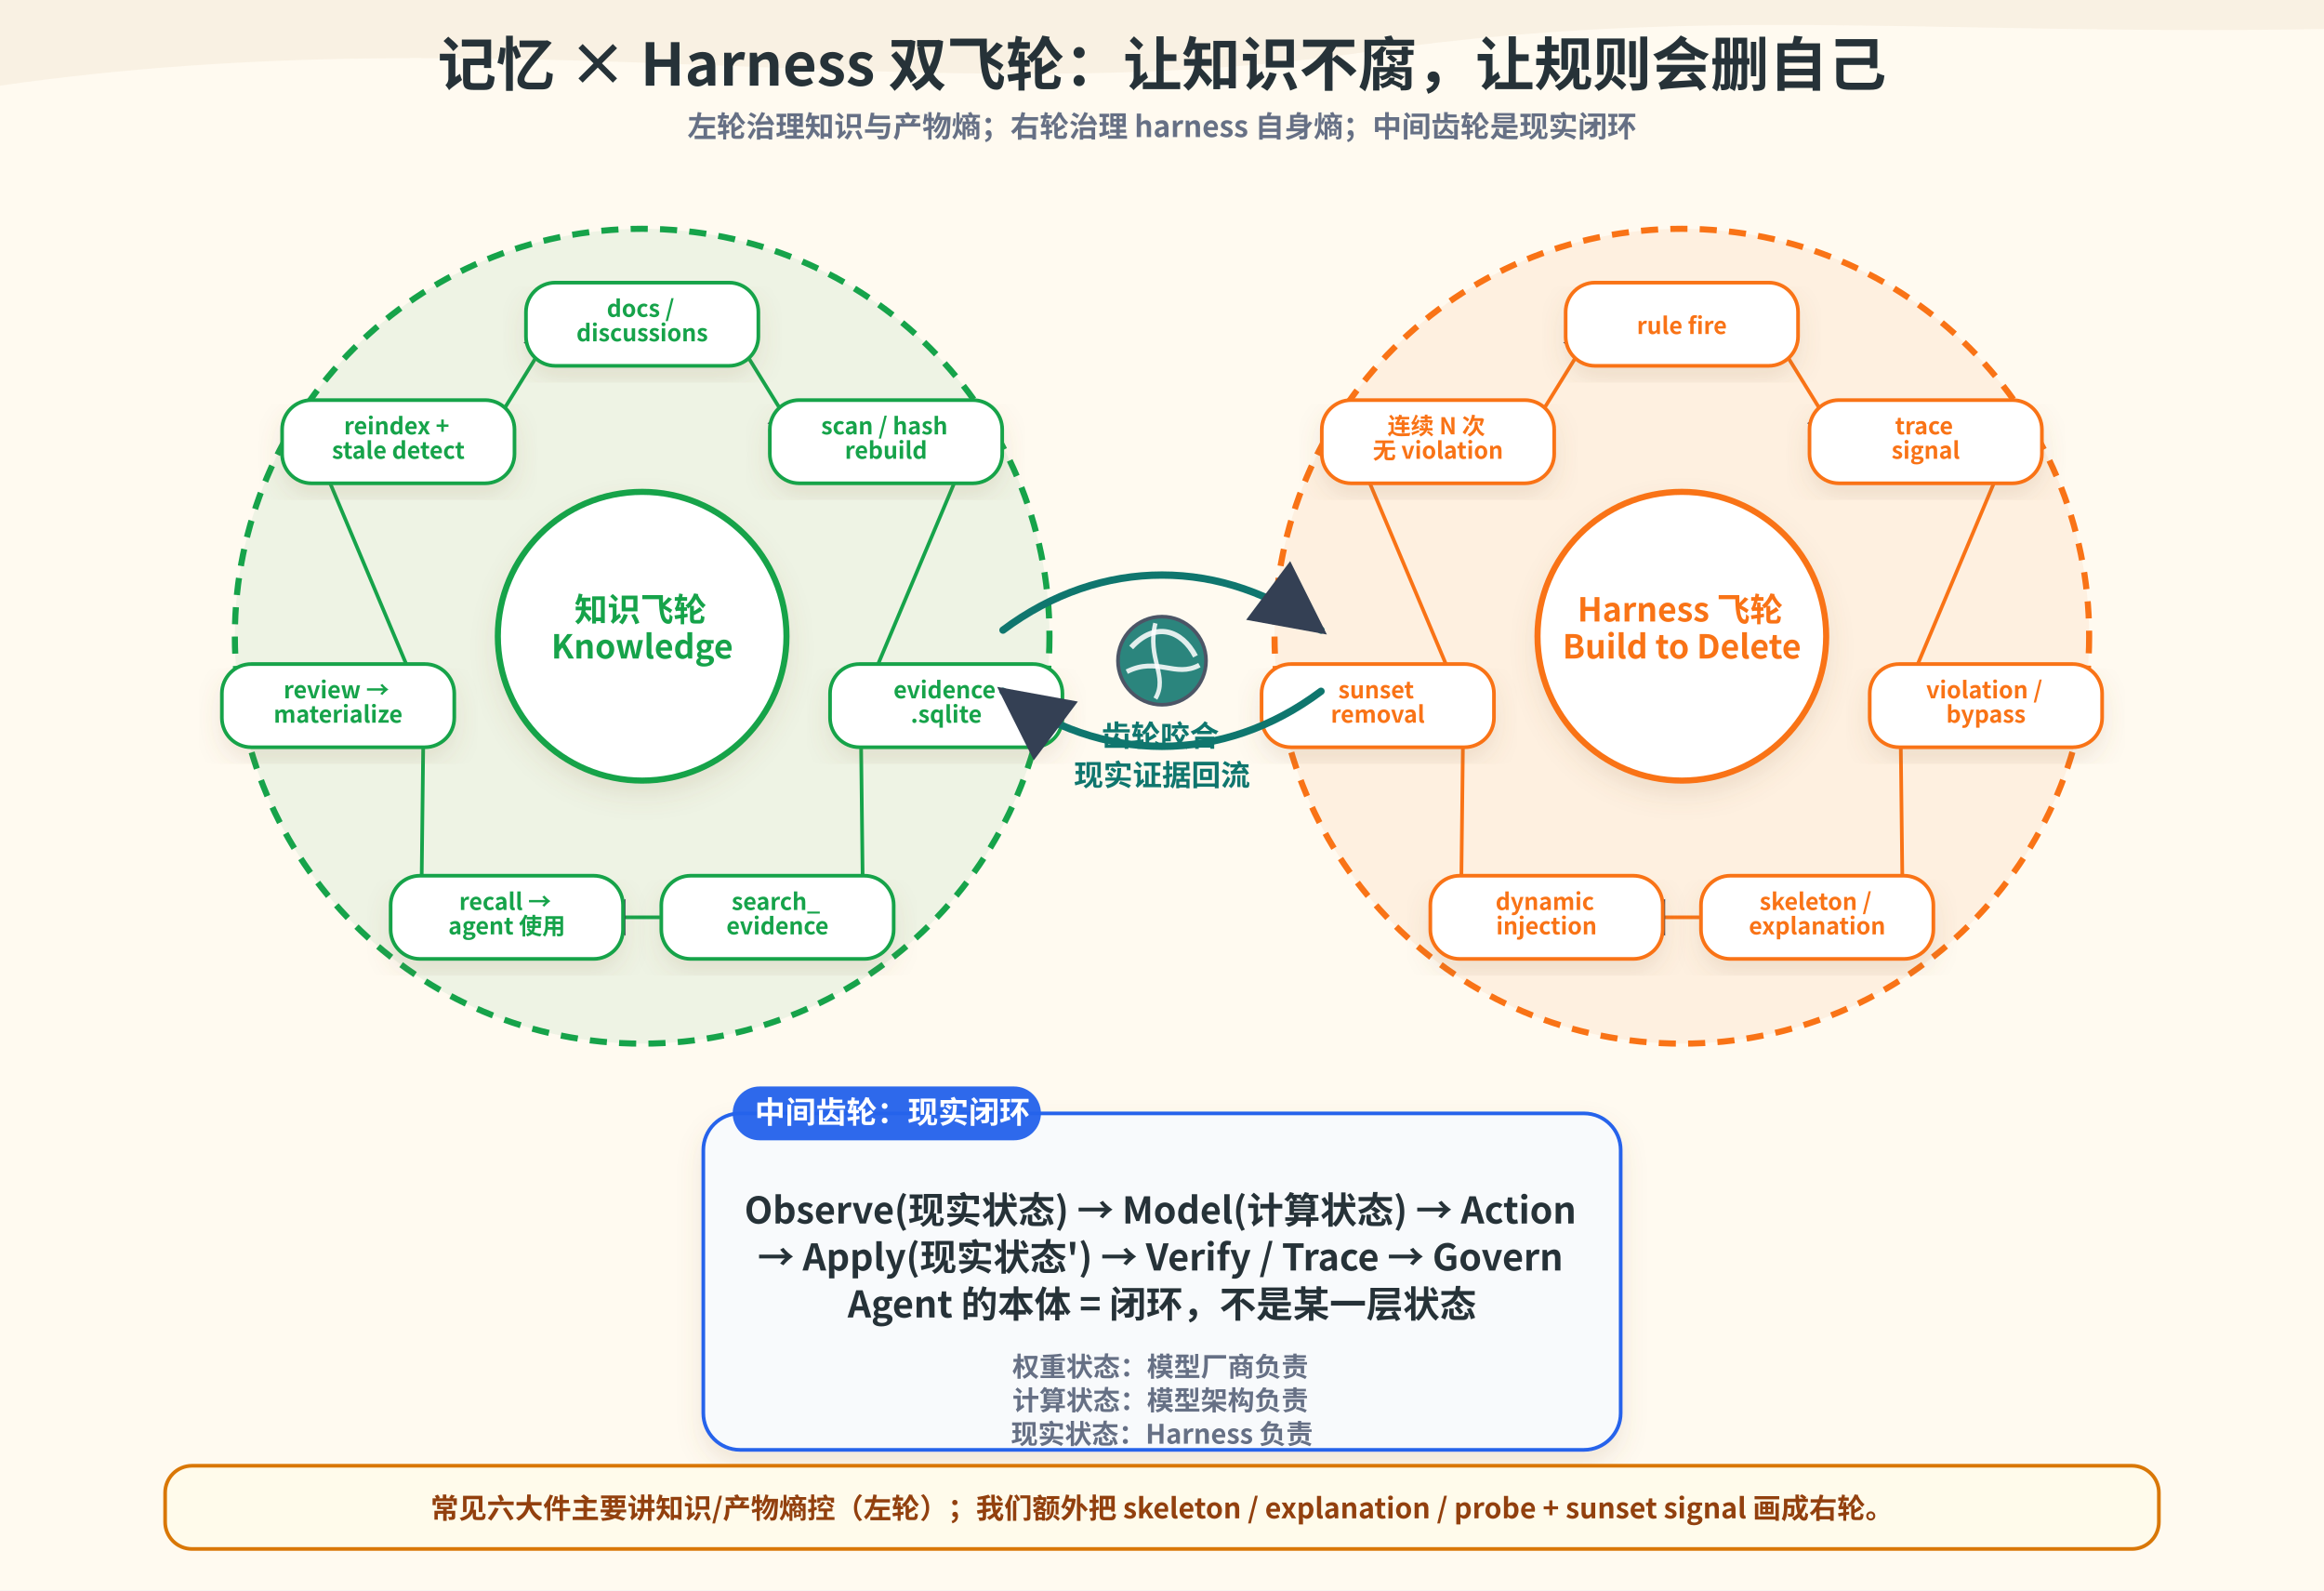
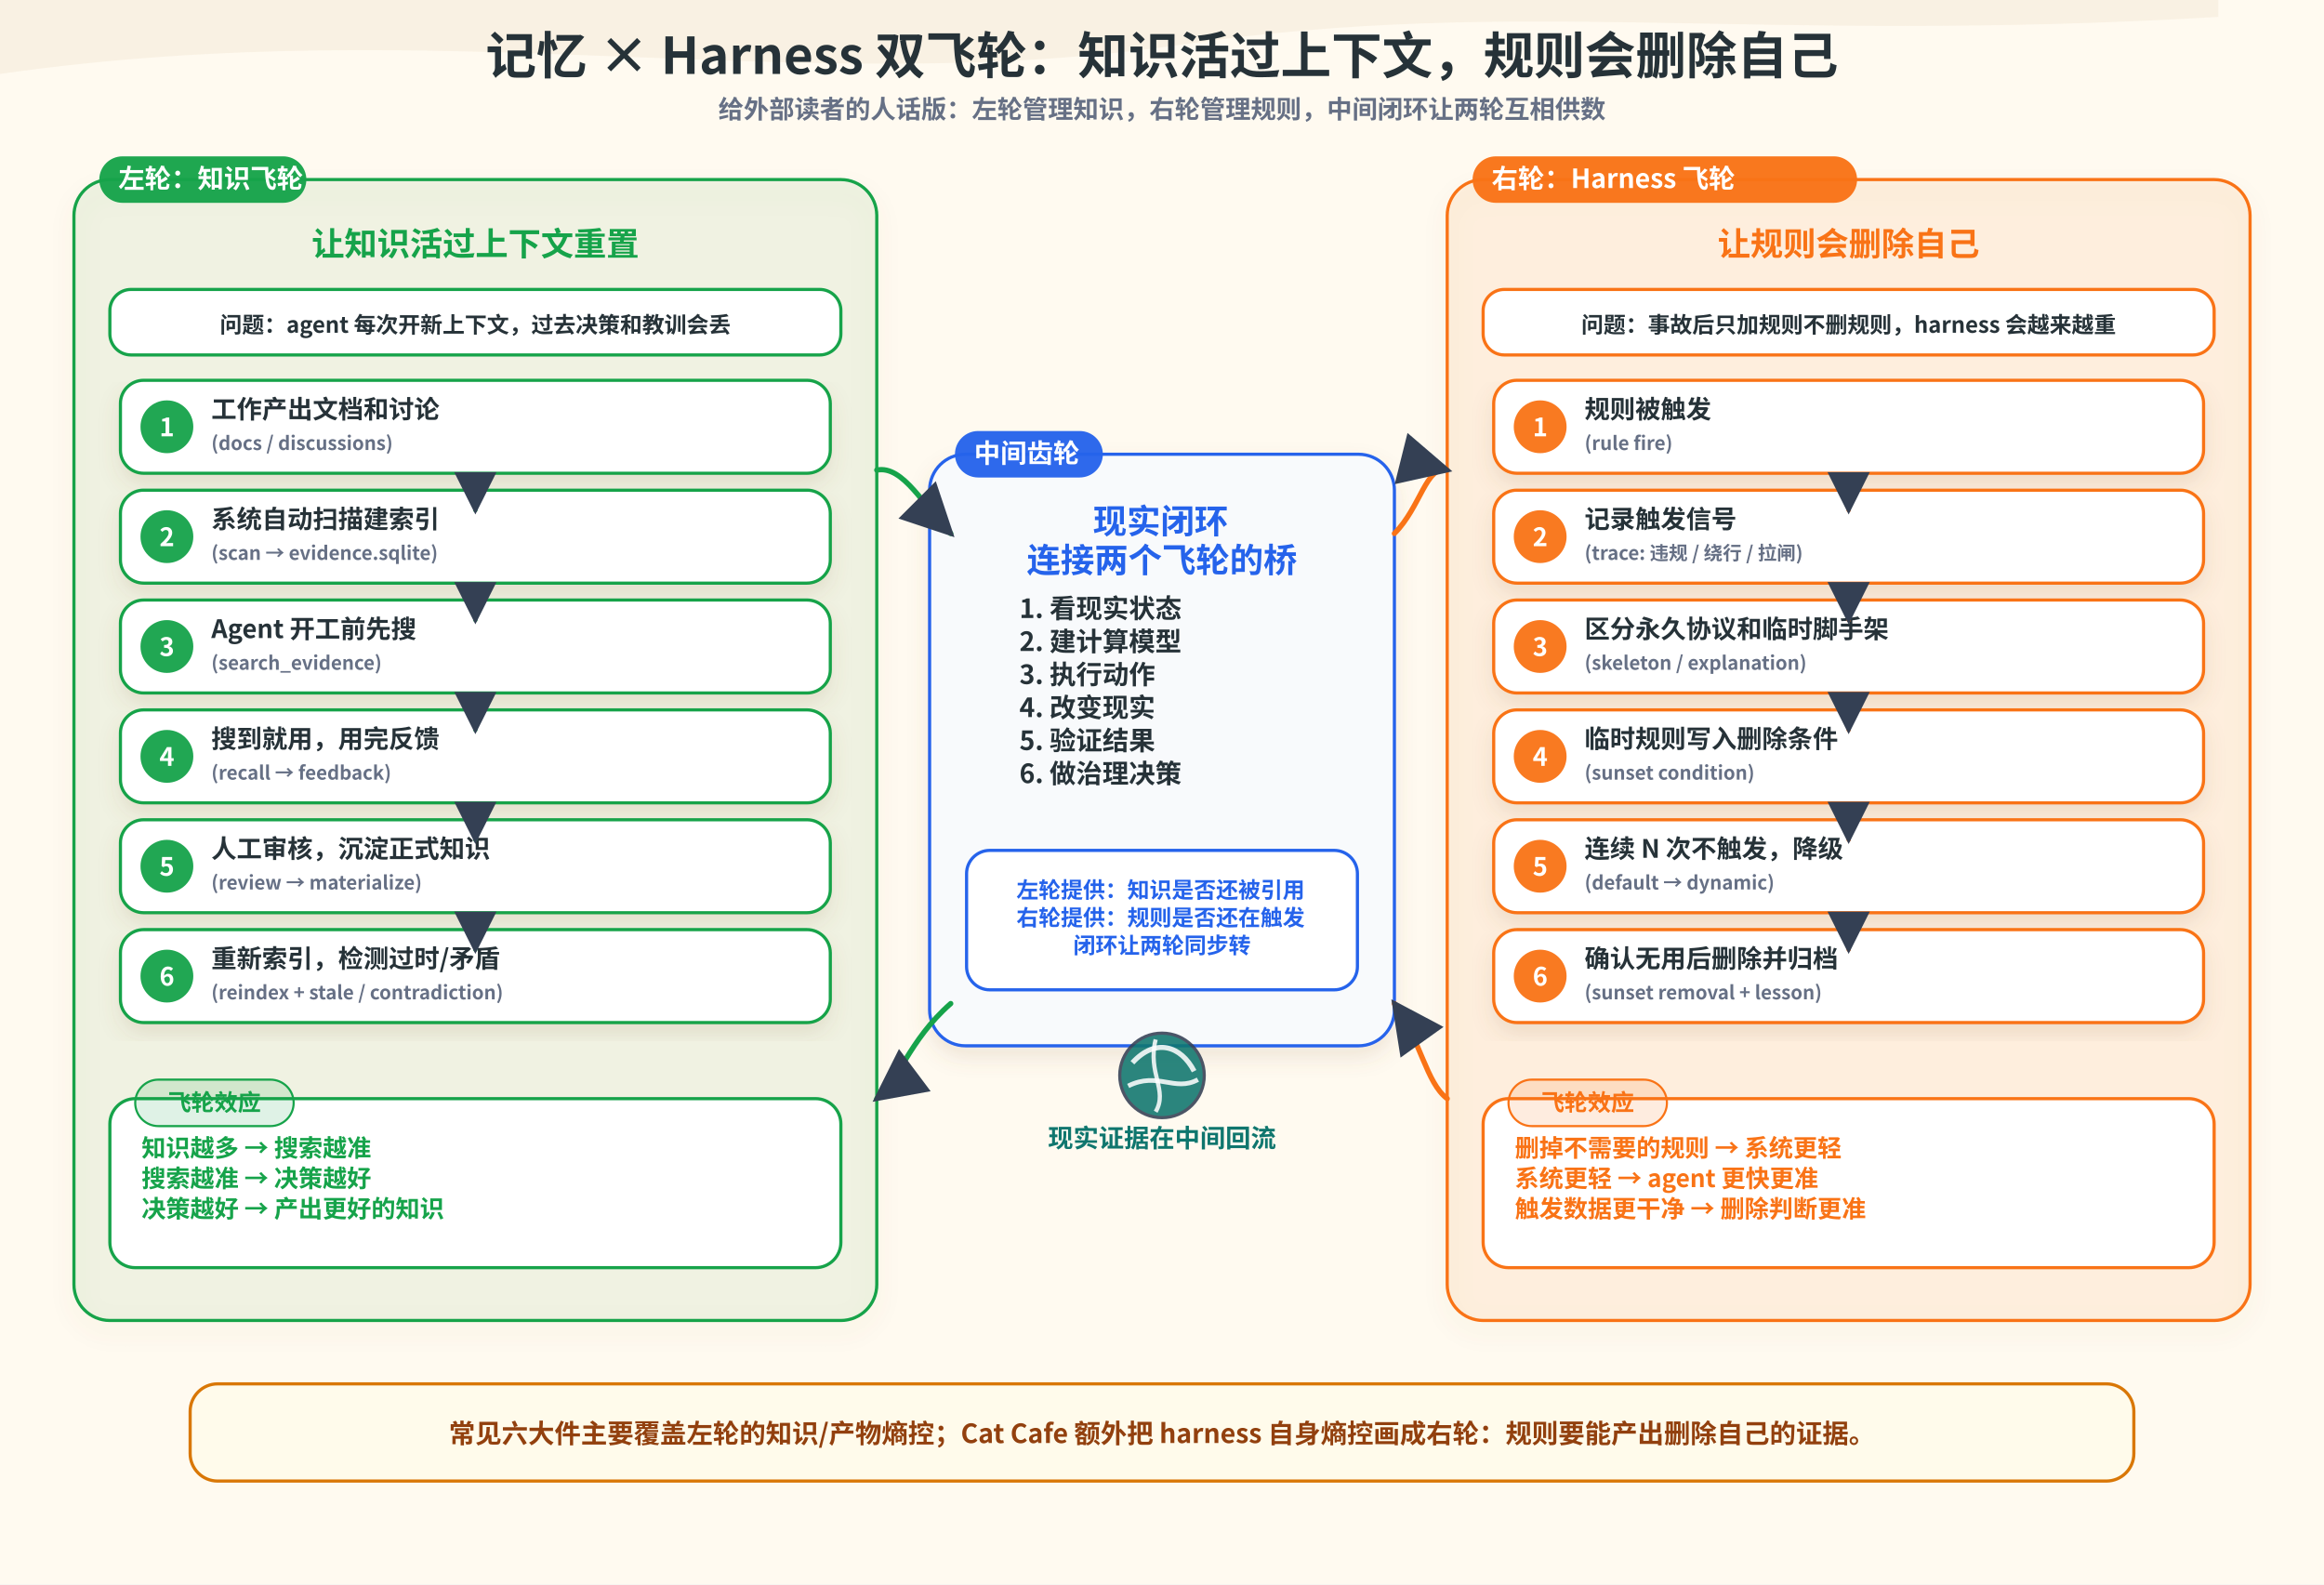
- <svg xmlns="http://www.w3.org/2000/svg" width="1900" height="1300" viewBox="0 0 1900 1300">
+ <svg xmlns="http://www.w3.org/2000/svg" width="2200" height="1500" viewBox="0 0 2200 1500">
  <defs>
    <filter id="shadow" x="-10%" y="-10%" width="120%" height="130%">
      <feDropShadow dx="0" dy="10" stdDeviation="10" flood-color="#8a6f45" flood-opacity="0.14" />
    </filter>
    <filter id="soft">
      <feTurbulence type="fractalNoise" baseFrequency="0.025" numOctaves="2" seed="12" result="noise" />
      <feColorMatrix in="noise" type="saturate" values="0" />
      <feBlend in="SourceGraphic" mode="multiply" />
    </filter>
    <marker id="arrow" viewBox="0 0 12 12" refX="10" refY="6" markerWidth="12" markerHeight="12" orient="auto-start-reverse">
      <path d="M 1 1 L 11 6 L 1 11 z" fill="#344054" />
    </marker>
    <marker id="arrowRed" viewBox="0 0 12 12" refX="10" refY="6" markerWidth="12" markerHeight="12" orient="auto-start-reverse">
      <path d="M 1 1 L 11 6 L 1 11 z" fill="#dc2626" />
    </marker>
    <style>
      text { font-family: "PingFang SC", "Hiragino Sans GB", "Noto Sans CJK SC", "Arial Unicode MS", sans-serif; letter-spacing: 0; }
      .title { font-weight: 800; fill: #263238; }
      .subtitle { fill: #667085; }
      .label { font-weight: 700; fill: #263238; }
      .small { fill: #667085; }
      .mono { font-family: "SFMono-Regular", "Menlo", "Consolas", monospace; }
    </style>
  </defs>
  <rect width="100%" height="100%" fill="#fffaf0" />
  <path d="M0,70 C420,10 760,95 1120,42 C1440,-4 1660,42 2100,16 L2100,0 L0,0 Z" fill="#f8efe0" opacity="0.8" />
-   <text x="950" y="70" text-anchor="middle" opacity="1" class="title">
-     <tspan x="950" dy="0" fill="#263238" font-weight="850" font-size="48">记忆 × Harness 双飞轮：让知识不腐，让规则会删自己</tspan>
-   </text>
-   <text x="950" y="112" text-anchor="middle" opacity="1" class="">
-     <tspan x="950" dy="0" fill="#667085" font-weight="600" font-size="24">左轮治理知识与产物熵；右轮治理 harness 自身熵；中间齿轮是现实闭环</tspan>
-   </text>
-   <circle cx="525" cy="520" r="333" fill="#16a34a12" stroke="#16a34a" stroke-width="5" stroke-dasharray="14 10" />
-   <line x1="595" y1="265" x2="654.367" y2="361.01" stroke="#16a34a" stroke-width="3" stroke-linecap="round" marker-end="url(#arrow)" />
-   <line x1="794.367" y1="361.01" x2="703.607" y2="576.743" stroke="#16a34a" stroke-width="3" stroke-linecap="round" marker-end="url(#arrow)" />
-   <line x1="703.607" y1="576.743" x2="705.64" y2="749.747" stroke="#16a34a" stroke-width="3" stroke-linecap="round" marker-end="url(#arrow)" />
-   <line x1="565.64" y1="749.747" x2="484.36" y2="749.747" stroke="#16a34a" stroke-width="3" stroke-linecap="round" marker-end="url(#arrow)" />
-   <line x1="344.36" y1="749.747" x2="346.393" y2="576.743" stroke="#16a34a" stroke-width="3" stroke-linecap="round" marker-end="url(#arrow)" />
-   <line x1="346.393" y1="576.743" x2="255.633" y2="361.01" stroke="#16a34a" stroke-width="3" stroke-linecap="round" marker-end="url(#arrow)" />
-   <line x1="395.633" y1="361.01" x2="455" y2="265" stroke="#16a34a" stroke-width="3" stroke-linecap="round" marker-end="url(#arrow)" />
-   <rect x="430" y="231" width="190" height="68" rx="24" fill="white" stroke="#16a34a" stroke-width="3" filter="url(#shadow)" />
-   <text x="525" y="259" text-anchor="middle" opacity="1" class="">
-     <tspan x="525" dy="0" fill="#16a34a" font-weight="800" font-size="19">docs /</tspan>
-     <tspan x="525" dy="19.95" fill="#16a34a" font-weight="800" font-size="19">discussions</tspan>
-   </text>
-   <rect x="629.367" y="327.01" width="190" height="68" rx="24" fill="white" stroke="#16a34a" stroke-width="3" filter="url(#shadow)" />
-   <text x="724.367" y="355.01" text-anchor="middle" opacity="1" class="">
-     <tspan x="724.367" dy="0" fill="#16a34a" font-weight="800" font-size="19">scan / hash</tspan>
-     <tspan x="724.367" dy="19.95" fill="#16a34a" font-weight="800" font-size="19">rebuild</tspan>
-   </text>
-   <rect x="678.607" y="542.743" width="190" height="68" rx="24" fill="white" stroke="#16a34a" stroke-width="3" filter="url(#shadow)" />
-   <text x="773.607" y="570.743" text-anchor="middle" opacity="1" class="">
-     <tspan x="773.607" dy="0" fill="#16a34a" font-weight="800" font-size="19">evidence</tspan>
-     <tspan x="773.607" dy="19.95" fill="#16a34a" font-weight="800" font-size="19">.sqlite</tspan>
-   </text>
-   <rect x="540.64" y="715.747" width="190" height="68" rx="24" fill="white" stroke="#16a34a" stroke-width="3" filter="url(#shadow)" />
-   <text x="635.64" y="743.747" text-anchor="middle" opacity="1" class="">
-     <tspan x="635.64" dy="0" fill="#16a34a" font-weight="800" font-size="19">search_</tspan>
-     <tspan x="635.64" dy="19.95" fill="#16a34a" font-weight="800" font-size="19">evidence</tspan>
-   </text>
-   <rect x="319.36" y="715.747" width="190" height="68" rx="24" fill="white" stroke="#16a34a" stroke-width="3" filter="url(#shadow)" />
-   <text x="414.36" y="743.747" text-anchor="middle" opacity="1" class="">
-     <tspan x="414.36" dy="0" fill="#16a34a" font-weight="800" font-size="19">recall →</tspan>
-     <tspan x="414.36" dy="19.95" fill="#16a34a" font-weight="800" font-size="19">agent 使用</tspan>
-   </text>
-   <rect x="181.393" y="542.743" width="190" height="68" rx="24" fill="white" stroke="#16a34a" stroke-width="3" filter="url(#shadow)" />
-   <text x="276.393" y="570.743" text-anchor="middle" opacity="1" class="">
-     <tspan x="276.393" dy="0" fill="#16a34a" font-weight="800" font-size="19">review →</tspan>
-     <tspan x="276.393" dy="19.95" fill="#16a34a" font-weight="800" font-size="19">materialize</tspan>
-   </text>
-   <rect x="230.633" y="327.01" width="190" height="68" rx="24" fill="white" stroke="#16a34a" stroke-width="3" filter="url(#shadow)" />
-   <text x="325.633" y="355.01" text-anchor="middle" opacity="1" class="">
-     <tspan x="325.633" dy="0" fill="#16a34a" font-weight="800" font-size="19">reindex +</tspan>
-     <tspan x="325.633" dy="19.95" fill="#16a34a" font-weight="800" font-size="19">stale detect</tspan>
-   </text>
-   <circle cx="525" cy="520" r="118" fill="white" stroke="#16a34a" stroke-width="5" filter="url(#shadow)" />
-   <text x="525" y="508" text-anchor="middle" opacity="1" class="">
-     <tspan x="525" dy="0" fill="#16a34a" font-weight="900" font-size="27">知识飞轮</tspan>
-     <tspan x="525" dy="30.24" fill="#16a34a" font-weight="900" font-size="27">Knowledge</tspan>
-   </text>
-   <circle cx="1375" cy="520" r="333" fill="#f9731612" stroke="#f97316" stroke-width="5" stroke-dasharray="14 10" />
-   <line x1="1445" y1="265" x2="1504.367" y2="361.01" stroke="#f97316" stroke-width="3" stroke-linecap="round" marker-end="url(#arrow)" />
-   <line x1="1644.367" y1="361.01" x2="1553.607" y2="576.743" stroke="#f97316" stroke-width="3" stroke-linecap="round" marker-end="url(#arrow)" />
-   <line x1="1553.607" y1="576.743" x2="1555.64" y2="749.747" stroke="#f97316" stroke-width="3" stroke-linecap="round" marker-end="url(#arrow)" />
-   <line x1="1415.64" y1="749.747" x2="1334.36" y2="749.747" stroke="#f97316" stroke-width="3" stroke-linecap="round" marker-end="url(#arrow)" />
-   <line x1="1194.36" y1="749.747" x2="1196.393" y2="576.743" stroke="#f97316" stroke-width="3" stroke-linecap="round" marker-end="url(#arrow)" />
-   <line x1="1196.393" y1="576.743" x2="1105.633" y2="361.01" stroke="#f97316" stroke-width="3" stroke-linecap="round" marker-end="url(#arrow)" />
-   <line x1="1245.633" y1="361.01" x2="1305" y2="265" stroke="#f97316" stroke-width="3" stroke-linecap="round" marker-end="url(#arrow)" />
-   <rect x="1280" y="231" width="190" height="68" rx="24" fill="white" stroke="#f97316" stroke-width="3" filter="url(#shadow)" />
-   <text x="1375" y="273" text-anchor="middle" opacity="1" class="">
-     <tspan x="1375" dy="0" fill="#f97316" font-weight="800" font-size="19">rule fire</tspan>
-   </text>
-   <rect x="1479.367" y="327.01" width="190" height="68" rx="24" fill="white" stroke="#f97316" stroke-width="3" filter="url(#shadow)" />
-   <text x="1574.367" y="355.01" text-anchor="middle" opacity="1" class="">
-     <tspan x="1574.367" dy="0" fill="#f97316" font-weight="800" font-size="19">trace</tspan>
-     <tspan x="1574.367" dy="19.95" fill="#f97316" font-weight="800" font-size="19">signal</tspan>
-   </text>
-   <rect x="1528.607" y="542.743" width="190" height="68" rx="24" fill="white" stroke="#f97316" stroke-width="3" filter="url(#shadow)" />
-   <text x="1623.607" y="570.743" text-anchor="middle" opacity="1" class="">
-     <tspan x="1623.607" dy="0" fill="#f97316" font-weight="800" font-size="19">violation /</tspan>
-     <tspan x="1623.607" dy="19.95" fill="#f97316" font-weight="800" font-size="19">bypass</tspan>
-   </text>
-   <rect x="1390.64" y="715.747" width="190" height="68" rx="24" fill="white" stroke="#f97316" stroke-width="3" filter="url(#shadow)" />
-   <text x="1485.64" y="743.747" text-anchor="middle" opacity="1" class="">
-     <tspan x="1485.64" dy="0" fill="#f97316" font-weight="800" font-size="19">skeleton /</tspan>
-     <tspan x="1485.64" dy="19.95" fill="#f97316" font-weight="800" font-size="19">explanation</tspan>
-   </text>
-   <rect x="1169.36" y="715.747" width="190" height="68" rx="24" fill="white" stroke="#f97316" stroke-width="3" filter="url(#shadow)" />
-   <text x="1264.36" y="743.747" text-anchor="middle" opacity="1" class="">
-     <tspan x="1264.36" dy="0" fill="#f97316" font-weight="800" font-size="19">dynamic</tspan>
-     <tspan x="1264.36" dy="19.95" fill="#f97316" font-weight="800" font-size="19">injection</tspan>
-   </text>
-   <rect x="1031.393" y="542.743" width="190" height="68" rx="24" fill="white" stroke="#f97316" stroke-width="3" filter="url(#shadow)" />
-   <text x="1126.393" y="570.743" text-anchor="middle" opacity="1" class="">
-     <tspan x="1126.393" dy="0" fill="#f97316" font-weight="800" font-size="19">sunset</tspan>
-     <tspan x="1126.393" dy="19.95" fill="#f97316" font-weight="800" font-size="19">removal</tspan>
-   </text>
-   <rect x="1080.633" y="327.01" width="190" height="68" rx="24" fill="white" stroke="#f97316" stroke-width="3" filter="url(#shadow)" />
-   <text x="1175.633" y="355.01" text-anchor="middle" opacity="1" class="">
-     <tspan x="1175.633" dy="0" fill="#f97316" font-weight="800" font-size="19">连续 N 次</tspan>
-     <tspan x="1175.633" dy="19.95" fill="#f97316" font-weight="800" font-size="19">无 violation</tspan>
-   </text>
-   <circle cx="1375" cy="520" r="118" fill="white" stroke="#f97316" stroke-width="5" filter="url(#shadow)" />
-   <text x="1375" y="508" text-anchor="middle" opacity="1" class="">
-     <tspan x="1375" dy="0" fill="#f97316" font-weight="900" font-size="27">Harness 飞轮</tspan>
-     <tspan x="1375" dy="30.24" fill="#f97316" font-weight="900" font-size="27">Build to Delete</tspan>
-   </text>
-   <path d="M 820 515 C 900 455, 1000 455, 1080 515" fill="none" stroke="#0f766e" stroke-width="6" stroke-linecap="round" marker-end="url(#arrow)" />
-   <path d="M 1080 565 C 1000 625, 900 625, 820 565" fill="none" stroke="#0f766e" stroke-width="6" stroke-linecap="round" marker-end="url(#arrow)" />
+   <text x="1100" y="70" text-anchor="middle" opacity="1" class="title">
+     <tspan x="1100" dy="0" fill="#263238" font-weight="850" font-size="48">记忆 × Harness 双飞轮：知识活过上下文，规则会删除自己</tspan>
+   </text>
+   <text x="1100" y="112" text-anchor="middle" opacity="1" class="">
+     <tspan x="1100" dy="0" fill="#667085" font-weight="600" font-size="24">给外部读者的人话版：左轮管理知识，右轮管理规则，中间闭环让两轮互相供数</tspan>
+   </text>
+   <rect x="70" y="170" width="760" height="1080" rx="34" fill="#16a34a12" stroke="#16a34a" stroke-width="3" stroke-dasharray="" opacity="1" filter="url(#shadow)" />
+   <rect x="94" y="148" width="196" height="44" rx="22" fill="#16a34a" opacity="0.96" />
+   <text x="112" y="178" font-size="25" font-weight="800" fill="white">左轮：知识飞轮</text>
+   <text x="450" y="242" text-anchor="middle" opacity="1" class="">
+     <tspan x="450" dy="0" fill="#16a34a" font-weight="900" font-size="31">让知识活过上下文重置</tspan>
+   </text>
+   <rect x="104" y="274" width="692" height="62" rx="20" fill="white" stroke="#16a34a" stroke-width="3" stroke-dasharray="" opacity="1" filter="" />
+   <text x="450" y="315" text-anchor="middle" opacity="1" class="">
+     <tspan x="450" dy="0" fill="#263238" font-weight="780" font-size="21">问题：agent 每次开新上下文，过去决策和教训会丢</tspan>
+   </text>
+   <rect x="114" y="360" width="672" height="88" rx="22" fill="white" stroke="#16a34a" stroke-width="3" filter="url(#shadow)" />
+   <circle cx="158" cy="404" r="25" fill="#16a34a" opacity="0.95" />
+   <text x="158" y="413" text-anchor="middle" font-size="24" font-weight="900" fill="white">1</text>
+   <text x="200" y="396" text-anchor="start" opacity="1" class="">
+     <tspan x="200" dy="0" fill="#263238" font-weight="880" font-size="24">工作产出文档和讨论</tspan>
+   </text>
+   <text x="200" y="426" text-anchor="start" opacity="1" class="">
+     <tspan x="200" dy="0" fill="#667085" font-weight="700" font-size="18">(docs / discussions)</tspan>
+   </text>
+   <rect x="114" y="464" width="672" height="88" rx="22" fill="white" stroke="#16a34a" stroke-width="3" filter="url(#shadow)" />
+   <circle cx="158" cy="508" r="25" fill="#16a34a" opacity="0.95" />
+   <text x="158" y="517" text-anchor="middle" font-size="24" font-weight="900" fill="white">2</text>
+   <text x="200" y="500" text-anchor="start" opacity="1" class="">
+     <tspan x="200" dy="0" fill="#263238" font-weight="880" font-size="24">系统自动扫描建索引</tspan>
+   </text>
+   <text x="200" y="530" text-anchor="start" opacity="1" class="">
+     <tspan x="200" dy="0" fill="#667085" font-weight="700" font-size="18">(scan → evidence.sqlite)</tspan>
+   </text>
+   <rect x="114" y="568" width="672" height="88" rx="22" fill="white" stroke="#16a34a" stroke-width="3" filter="url(#shadow)" />
+   <circle cx="158" cy="612" r="25" fill="#16a34a" opacity="0.95" />
+   <text x="158" y="621" text-anchor="middle" font-size="24" font-weight="900" fill="white">3</text>
+   <text x="200" y="604" text-anchor="start" opacity="1" class="">
+     <tspan x="200" dy="0" fill="#263238" font-weight="880" font-size="24">Agent 开工前先搜</tspan>
+   </text>
+   <text x="200" y="634" text-anchor="start" opacity="1" class="">
+     <tspan x="200" dy="0" fill="#667085" font-weight="700" font-size="18">(search_evidence)</tspan>
+   </text>
+   <rect x="114" y="672" width="672" height="88" rx="22" fill="white" stroke="#16a34a" stroke-width="3" filter="url(#shadow)" />
+   <circle cx="158" cy="716" r="25" fill="#16a34a" opacity="0.95" />
+   <text x="158" y="725" text-anchor="middle" font-size="24" font-weight="900" fill="white">4</text>
+   <text x="200" y="708" text-anchor="start" opacity="1" class="">
+     <tspan x="200" dy="0" fill="#263238" font-weight="880" font-size="24">搜到就用，用完反馈</tspan>
+   </text>
+   <text x="200" y="738" text-anchor="start" opacity="1" class="">
+     <tspan x="200" dy="0" fill="#667085" font-weight="700" font-size="18">(recall → feedback)</tspan>
+   </text>
+   <rect x="114" y="776" width="672" height="88" rx="22" fill="white" stroke="#16a34a" stroke-width="3" filter="url(#shadow)" />
+   <circle cx="158" cy="820" r="25" fill="#16a34a" opacity="0.95" />
+   <text x="158" y="829" text-anchor="middle" font-size="24" font-weight="900" fill="white">5</text>
+   <text x="200" y="812" text-anchor="start" opacity="1" class="">
+     <tspan x="200" dy="0" fill="#263238" font-weight="880" font-size="24">人工审核，沉淀正式知识</tspan>
+   </text>
+   <text x="200" y="842" text-anchor="start" opacity="1" class="">
+     <tspan x="200" dy="0" fill="#667085" font-weight="700" font-size="18">(review → materialize)</tspan>
+   </text>
+   <rect x="114" y="880" width="672" height="88" rx="22" fill="white" stroke="#16a34a" stroke-width="3" filter="url(#shadow)" />
+   <circle cx="158" cy="924" r="25" fill="#16a34a" opacity="0.95" />
+   <text x="158" y="933" text-anchor="middle" font-size="24" font-weight="900" fill="white">6</text>
+   <text x="200" y="916" text-anchor="start" opacity="1" class="">
+     <tspan x="200" dy="0" fill="#263238" font-weight="880" font-size="24">重新索引，检测过时/矛盾</tspan>
+   </text>
+   <text x="200" y="946" text-anchor="start" opacity="1" class="">
+     <tspan x="200" dy="0" fill="#667085" font-weight="700" font-size="18">(reindex + stale / contradiction)</tspan>
+   </text>
+   <line x1="450" y1="455" x2="450" y2="483" stroke="#16a34a" stroke-width="4" stroke-linecap="round" marker-end="url(#arrow)" />
+   <line x1="450" y1="559" x2="450" y2="587" stroke="#16a34a" stroke-width="4" stroke-linecap="round" marker-end="url(#arrow)" />
+   <line x1="450" y1="663" x2="450" y2="691" stroke="#16a34a" stroke-width="4" stroke-linecap="round" marker-end="url(#arrow)" />
+   <line x1="450" y1="767" x2="450" y2="795" stroke="#16a34a" stroke-width="4" stroke-linecap="round" marker-end="url(#arrow)" />
+   <line x1="450" y1="871" x2="450" y2="899" stroke="#16a34a" stroke-width="4" stroke-linecap="round" marker-end="url(#arrow)" />
+   <rect x="104" y="1040" width="692" height="160" rx="24" fill="white" stroke="#16a34a" stroke-width="3" stroke-dasharray="" opacity="1" filter="" />
+   <rect x="128" y="1022" width="150" height="44" rx="22" fill="#16a34a22" stroke="#16a34a" stroke-width="2" />
+   <text x="203" y="1051.48" text-anchor="middle" font-size="22" font-weight="700" fill="#16a34a">飞轮效应</text>
+   <text x="134" y="1095" text-anchor="start" opacity="1" class="">
+     <tspan x="134" dy="0" fill="#16a34a" font-weight="820" font-size="23">知识越多 → 搜索越准</tspan>
+     <tspan x="134" dy="28.75" fill="#16a34a" font-weight="820" font-size="23">搜索越准 → 决策越好</tspan>
+     <tspan x="134" dy="28.75" fill="#16a34a" font-weight="820" font-size="23">决策越好 → 产出更好的知识</tspan>
+   </text>
+   <rect x="1370" y="170" width="760" height="1080" rx="34" fill="#f9731612" stroke="#f97316" stroke-width="3" stroke-dasharray="" opacity="1" filter="url(#shadow)" />
+   <rect x="1394" y="148" width="364" height="44" rx="22" fill="#f97316" opacity="0.96" />
+   <text x="1412" y="178" font-size="25" font-weight="800" fill="white">右轮：Harness 飞轮</text>
+   <text x="1750" y="242" text-anchor="middle" opacity="1" class="">
+     <tspan x="1750" dy="0" fill="#f97316" font-weight="900" font-size="31">让规则会删除自己</tspan>
+   </text>
+   <rect x="1404" y="274" width="692" height="62" rx="20" fill="white" stroke="#f97316" stroke-width="3" stroke-dasharray="" opacity="1" filter="" />
+   <text x="1750" y="315" text-anchor="middle" opacity="1" class="">
+     <tspan x="1750" dy="0" fill="#263238" font-weight="780" font-size="21">问题：事故后只加规则不删规则，harness 会越来越重</tspan>
+   </text>
+   <rect x="1414" y="360" width="672" height="88" rx="22" fill="white" stroke="#f97316" stroke-width="3" filter="url(#shadow)" />
+   <circle cx="1458" cy="404" r="25" fill="#f97316" opacity="0.95" />
+   <text x="1458" y="413" text-anchor="middle" font-size="24" font-weight="900" fill="white">1</text>
+   <text x="1500" y="396" text-anchor="start" opacity="1" class="">
+     <tspan x="1500" dy="0" fill="#263238" font-weight="880" font-size="24">规则被触发</tspan>
+   </text>
+   <text x="1500" y="426" text-anchor="start" opacity="1" class="">
+     <tspan x="1500" dy="0" fill="#667085" font-weight="700" font-size="18">(rule fire)</tspan>
+   </text>
+   <rect x="1414" y="464" width="672" height="88" rx="22" fill="white" stroke="#f97316" stroke-width="3" filter="url(#shadow)" />
+   <circle cx="1458" cy="508" r="25" fill="#f97316" opacity="0.95" />
+   <text x="1458" y="517" text-anchor="middle" font-size="24" font-weight="900" fill="white">2</text>
+   <text x="1500" y="500" text-anchor="start" opacity="1" class="">
+     <tspan x="1500" dy="0" fill="#263238" font-weight="880" font-size="24">记录触发信号</tspan>
+   </text>
+   <text x="1500" y="530" text-anchor="start" opacity="1" class="">
+     <tspan x="1500" dy="0" fill="#667085" font-weight="700" font-size="18">(trace: 违规 / 绕行 / 拉闸)</tspan>
+   </text>
+   <rect x="1414" y="568" width="672" height="88" rx="22" fill="white" stroke="#f97316" stroke-width="3" filter="url(#shadow)" />
+   <circle cx="1458" cy="612" r="25" fill="#f97316" opacity="0.95" />
+   <text x="1458" y="621" text-anchor="middle" font-size="24" font-weight="900" fill="white">3</text>
+   <text x="1500" y="604" text-anchor="start" opacity="1" class="">
+     <tspan x="1500" dy="0" fill="#263238" font-weight="880" font-size="24">区分永久协议和临时脚手架</tspan>
+   </text>
+   <text x="1500" y="634" text-anchor="start" opacity="1" class="">
+     <tspan x="1500" dy="0" fill="#667085" font-weight="700" font-size="18">(skeleton / explanation)</tspan>
+   </text>
+   <rect x="1414" y="672" width="672" height="88" rx="22" fill="white" stroke="#f97316" stroke-width="3" filter="url(#shadow)" />
+   <circle cx="1458" cy="716" r="25" fill="#f97316" opacity="0.95" />
+   <text x="1458" y="725" text-anchor="middle" font-size="24" font-weight="900" fill="white">4</text>
+   <text x="1500" y="708" text-anchor="start" opacity="1" class="">
+     <tspan x="1500" dy="0" fill="#263238" font-weight="880" font-size="24">临时规则写入删除条件</tspan>
+   </text>
+   <text x="1500" y="738" text-anchor="start" opacity="1" class="">
+     <tspan x="1500" dy="0" fill="#667085" font-weight="700" font-size="18">(sunset condition)</tspan>
+   </text>
+   <rect x="1414" y="776" width="672" height="88" rx="22" fill="white" stroke="#f97316" stroke-width="3" filter="url(#shadow)" />
+   <circle cx="1458" cy="820" r="25" fill="#f97316" opacity="0.95" />
+   <text x="1458" y="829" text-anchor="middle" font-size="24" font-weight="900" fill="white">5</text>
+   <text x="1500" y="812" text-anchor="start" opacity="1" class="">
+     <tspan x="1500" dy="0" fill="#263238" font-weight="880" font-size="24">连续 N 次不触发，降级</tspan>
+   </text>
+   <text x="1500" y="842" text-anchor="start" opacity="1" class="">
+     <tspan x="1500" dy="0" fill="#667085" font-weight="700" font-size="18">(default → dynamic)</tspan>
+   </text>
+   <rect x="1414" y="880" width="672" height="88" rx="22" fill="white" stroke="#f97316" stroke-width="3" filter="url(#shadow)" />
+   <circle cx="1458" cy="924" r="25" fill="#f97316" opacity="0.95" />
+   <text x="1458" y="933" text-anchor="middle" font-size="24" font-weight="900" fill="white">6</text>
+   <text x="1500" y="916" text-anchor="start" opacity="1" class="">
+     <tspan x="1500" dy="0" fill="#263238" font-weight="880" font-size="24">确认无用后删除并归档</tspan>
+   </text>
+   <text x="1500" y="946" text-anchor="start" opacity="1" class="">
+     <tspan x="1500" dy="0" fill="#667085" font-weight="700" font-size="18">(sunset removal + lesson)</tspan>
+   </text>
+   <line x1="1750" y1="455" x2="1750" y2="483" stroke="#f97316" stroke-width="4" stroke-linecap="round" marker-end="url(#arrow)" />
+   <line x1="1750" y1="559" x2="1750" y2="587" stroke="#f97316" stroke-width="4" stroke-linecap="round" marker-end="url(#arrow)" />
+   <line x1="1750" y1="663" x2="1750" y2="691" stroke="#f97316" stroke-width="4" stroke-linecap="round" marker-end="url(#arrow)" />
+   <line x1="1750" y1="767" x2="1750" y2="795" stroke="#f97316" stroke-width="4" stroke-linecap="round" marker-end="url(#arrow)" />
+   <line x1="1750" y1="871" x2="1750" y2="899" stroke="#f97316" stroke-width="4" stroke-linecap="round" marker-end="url(#arrow)" />
+   <rect x="1404" y="1040" width="692" height="160" rx="24" fill="white" stroke="#f97316" stroke-width="3" stroke-dasharray="" opacity="1" filter="" />
+   <rect x="1428" y="1022" width="150" height="44" rx="22" fill="#f9731622" stroke="#f97316" stroke-width="2" />
+   <text x="1503" y="1051.48" text-anchor="middle" font-size="22" font-weight="700" fill="#f97316">飞轮效应</text>
+   <text x="1434" y="1095" text-anchor="start" opacity="1" class="">
+     <tspan x="1434" dy="0" fill="#f97316" font-weight="820" font-size="23">删掉不需要的规则 → 系统更轻</tspan>
+     <tspan x="1434" dy="28.75" fill="#f97316" font-weight="820" font-size="23">系统更轻 → agent 更快更准</tspan>
+     <tspan x="1434" dy="28.75" fill="#f97316" font-weight="820" font-size="23">触发数据更干净 → 删除判断更准</tspan>
+   </text>
+   <rect x="880" y="430" width="440" height="560" rx="34" fill="#f8fafc" stroke="#2563eb" stroke-width="3" stroke-dasharray="" opacity="1" filter="url(#shadow)" />
+   <rect x="904" y="408" width="140" height="44" rx="22" fill="#2563eb" opacity="0.96" />
+   <text x="922" y="438" font-size="25" font-weight="800" fill="white">中间齿轮</text>
+   <text x="1100" y="505" text-anchor="middle" opacity="1" class="">
+     <tspan x="1100" dy="0" fill="#2563eb" font-weight="900" font-size="32">现实闭环</tspan>
+     <tspan x="1100" dy="36.8" fill="#2563eb" font-weight="900" font-size="32">连接两个飞轮的桥</tspan>
+   </text>
+   <text x="965" y="585" text-anchor="start" opacity="1" class="">
+     <tspan x="965" dy="0" fill="#263238" font-weight="800" font-size="25">1. 看现实状态</tspan>
+     <tspan x="965" dy="31.25" fill="#263238" font-weight="800" font-size="25">2. 建计算模型</tspan>
+     <tspan x="965" dy="31.25" fill="#263238" font-weight="800" font-size="25">3. 执行动作</tspan>
+     <tspan x="965" dy="31.25" fill="#263238" font-weight="800" font-size="25">4. 改变现实</tspan>
+     <tspan x="965" dy="31.25" fill="#263238" font-weight="800" font-size="25">5. 验证结果</tspan>
+     <tspan x="965" dy="31.25" fill="#263238" font-weight="800" font-size="25">6. 做治理决策</tspan>
+   </text>
+   <rect x="915" y="805" width="370" height="132" rx="22" fill="white" stroke="#2563eb" stroke-width="3" stroke-dasharray="" opacity="1" filter="" />
+   <text x="1100" y="850" text-anchor="middle" opacity="1" class="">
+     <tspan x="1100" dy="0" fill="#2563eb" font-weight="800" font-size="21">左轮提供：知识是否还被引用</tspan>
+     <tspan x="1100" dy="26.25" fill="#2563eb" font-weight="800" font-size="21">右轮提供：规则是否还在触发</tspan>
+     <tspan x="1100" dy="26.25" fill="#2563eb" font-weight="800" font-size="21">闭环让两轮同步转</tspan>
+   </text>
+   <path d="M 830 445 C 855 440, 875 480, 900 505" fill="none" stroke="#16a34a" stroke-width="5" stroke-linecap="round" marker-end="url(#arrow)" />
+   <path d="M 1320 505 C 1345 480, 1350 440, 1370 445" fill="none" stroke="#f97316" stroke-width="5" stroke-linecap="round" marker-end="url(#arrow)" />
+   <path d="M 900 950 C 860 985, 850 1025, 830 1040" fill="none" stroke="#16a34a" stroke-width="5" stroke-linecap="round" marker-end="url(#arrow)" />
+   <path d="M 1370 1040 C 1350 1025, 1345 985, 1320 950" fill="none" stroke="#f97316" stroke-width="5" stroke-linecap="round" marker-end="url(#arrow)" />
  <g>
-     <circle cx="950" cy="540" r="36" fill="#0f766e" opacity="0.88" stroke="#344054" stroke-width="3" />
-     <path d="M 924.8 529.2 C 944.6 507.6, 966.2 514.8, 977.36 536.4" fill="none" stroke="white" stroke-width="4.32" opacity="0.86" />
-     <path d="M 921.2 549 C 946.4 536.4, 960.8 554.4, 980.6 543.6" fill="none" stroke="white" stroke-width="3.96" opacity="0.86" />
-     <path d="M 944.6 509.4 C 937.4 538.2, 955.4 552.6, 944.6 570.96" fill="none" stroke="white" stroke-width="3.6" opacity="0.86" />
+     <circle cx="1100" cy="1018" r="40" fill="#0f766e" opacity="0.88" stroke="#344054" stroke-width="3" />
+     <path d="M 1072 1006 C 1094 982, 1118 990, 1130.4 1014" fill="none" stroke="white" stroke-width="4.8" opacity="0.86" />
+     <path d="M 1068 1028 C 1096 1014, 1112 1034, 1134 1022" fill="none" stroke="white" stroke-width="4.4" opacity="0.86" />
+     <path d="M 1094 984 C 1086 1016, 1106 1032, 1094 1052.4" fill="none" stroke="white" stroke-width="4" opacity="0.86" />
  </g>
-   <text x="950" y="610" text-anchor="middle" opacity="1" class="">
-     <tspan x="950" dy="0" fill="#0f766e" font-weight="850" font-size="24">齿轮咬合</tspan>
-     <tspan x="950" dy="32.16" fill="#0f766e" font-weight="850" font-size="24">现实证据回流</tspan>
-   </text>
-   <rect x="575" y="910" width="750" height="275" rx="30" fill="#f8fafc" stroke="#2563eb" stroke-width="3" stroke-dasharray="" opacity="1" filter="url(#shadow)" />
-   <rect x="599" y="888" width="252" height="44" rx="22" fill="#2563eb" opacity="0.96" />
-   <text x="617" y="918" font-size="25" font-weight="800" fill="white">中间齿轮：现实闭环</text>
-   <text x="950" y="1000" text-anchor="middle" opacity="1" class="">
-     <tspan x="950" dy="0" fill="#263238" font-weight="820" font-size="30">Observe(现实状态) → Model(计算状态) → Action</tspan>
-     <tspan x="950" dy="38.4" fill="#263238" font-weight="820" font-size="30">→ Apply(现实状态') → Verify / Trace → Govern</tspan>
-     <tspan x="950" dy="38.4" fill="#263238" font-weight="820" font-size="30">Agent 的本体 = 闭环，不是某一层状态</tspan>
-   </text>
-   <text x="950" y="1125" text-anchor="middle" opacity="1" class="">
-     <tspan x="950" dy="0" fill="#667085" font-weight="750" font-size="22">权重状态：模型厂商负责</tspan>
-     <tspan x="950" dy="27.5" fill="#667085" font-weight="750" font-size="22">计算状态：模型架构负责</tspan>
-     <tspan x="950" dy="27.5" fill="#667085" font-weight="750" font-size="22">现实状态：Harness 负责</tspan>
-   </text>
-   <rect x="135" y="1198" width="1630" height="68" rx="22" fill="#fffbeb" stroke="#d97706" stroke-width="3" stroke-dasharray="" opacity="1" filter="" />
-   <text x="950" y="1241" text-anchor="middle" opacity="1" class="">
-     <tspan x="950" dy="0" fill="#92400e" font-weight="800" font-size="23">常见六大件主要讲知识/产物熵控（左轮）；我们额外把 skeleton / explanation / probe + sunset signal 画成右轮。</tspan>
+   <text x="1100" y="1086" text-anchor="middle" opacity="1" class="">
+     <tspan x="1100" dy="0" fill="#0f766e" font-weight="900" font-size="24">现实证据在中间回流</tspan>
+   </text>
+   <rect x="180" y="1310" width="1840" height="92" rx="26" fill="#fffbeb" stroke="#d97706" stroke-width="3" stroke-dasharray="" opacity="1" filter="" />
+   <text x="1100" y="1366" text-anchor="middle" opacity="1" class="">
+     <tspan x="1100" dy="0" fill="#92400e" font-weight="820" font-size="25">常见六大件主要覆盖左轮的知识/产物熵控；Cat Cafe 额外把 harness 自身熵控画成右轮：规则要能产出删除自己的证据。</tspan>
  </text>
</svg>
